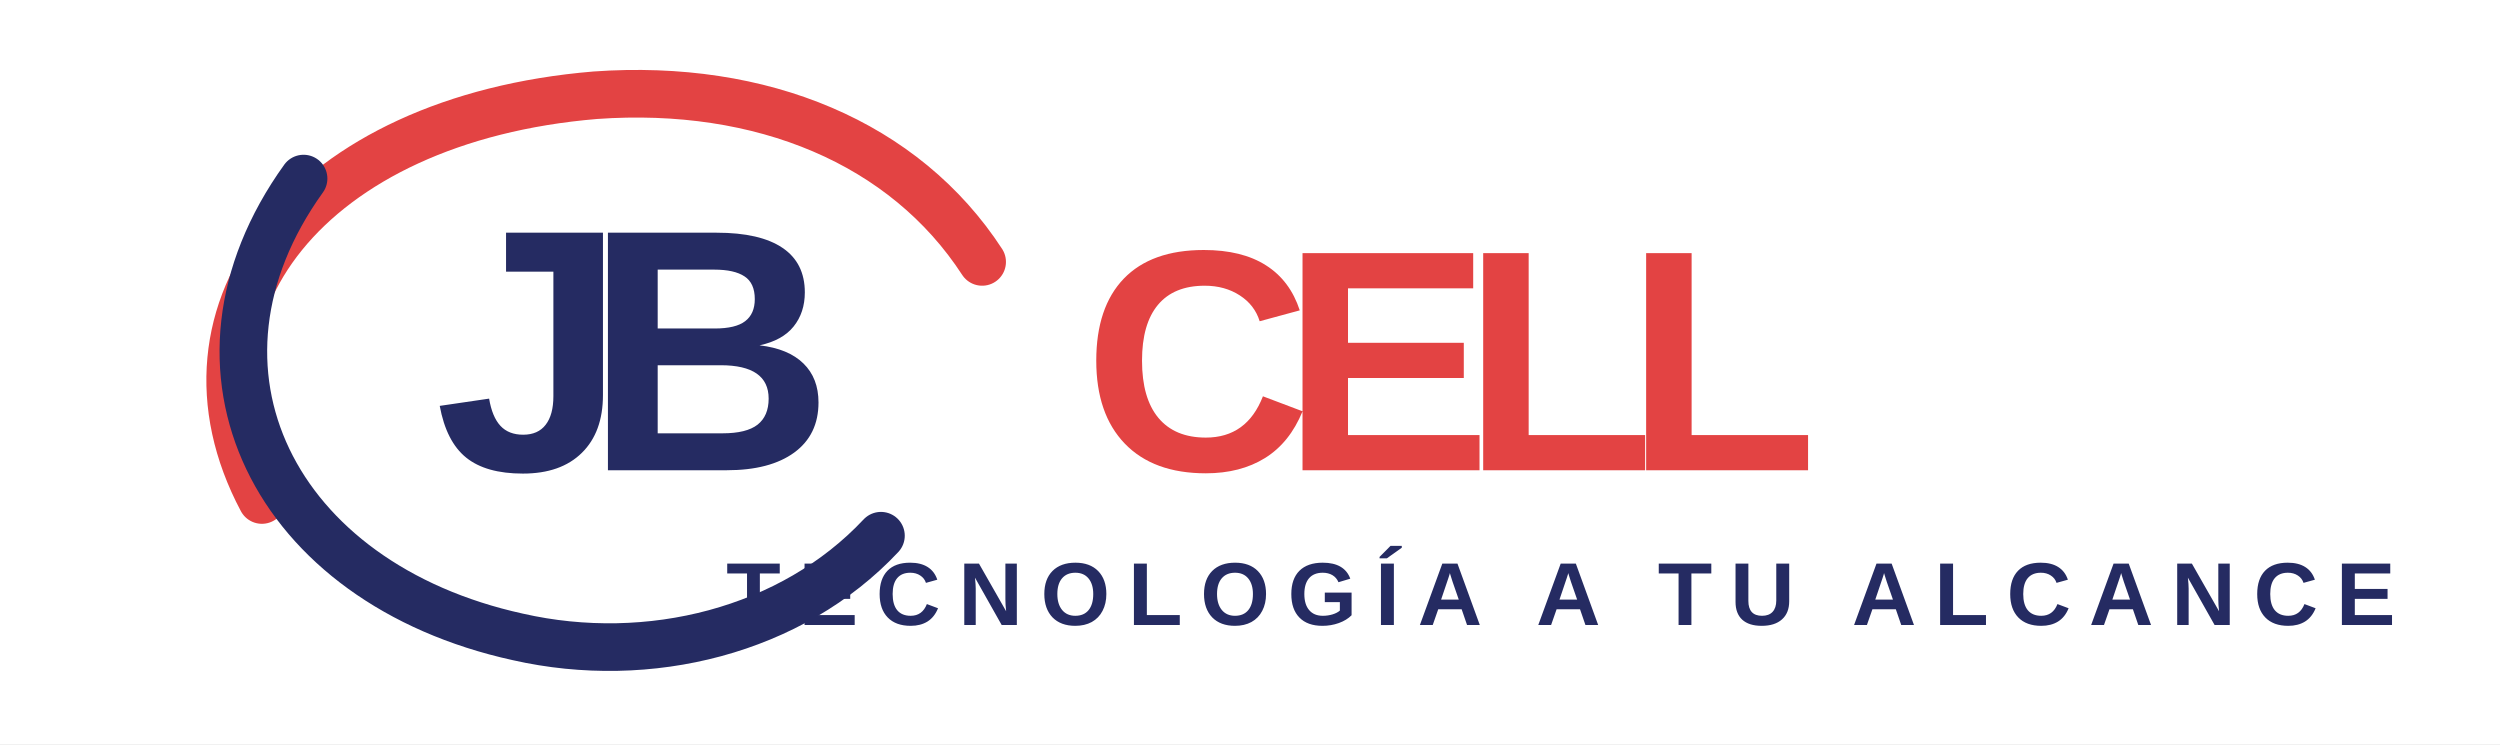
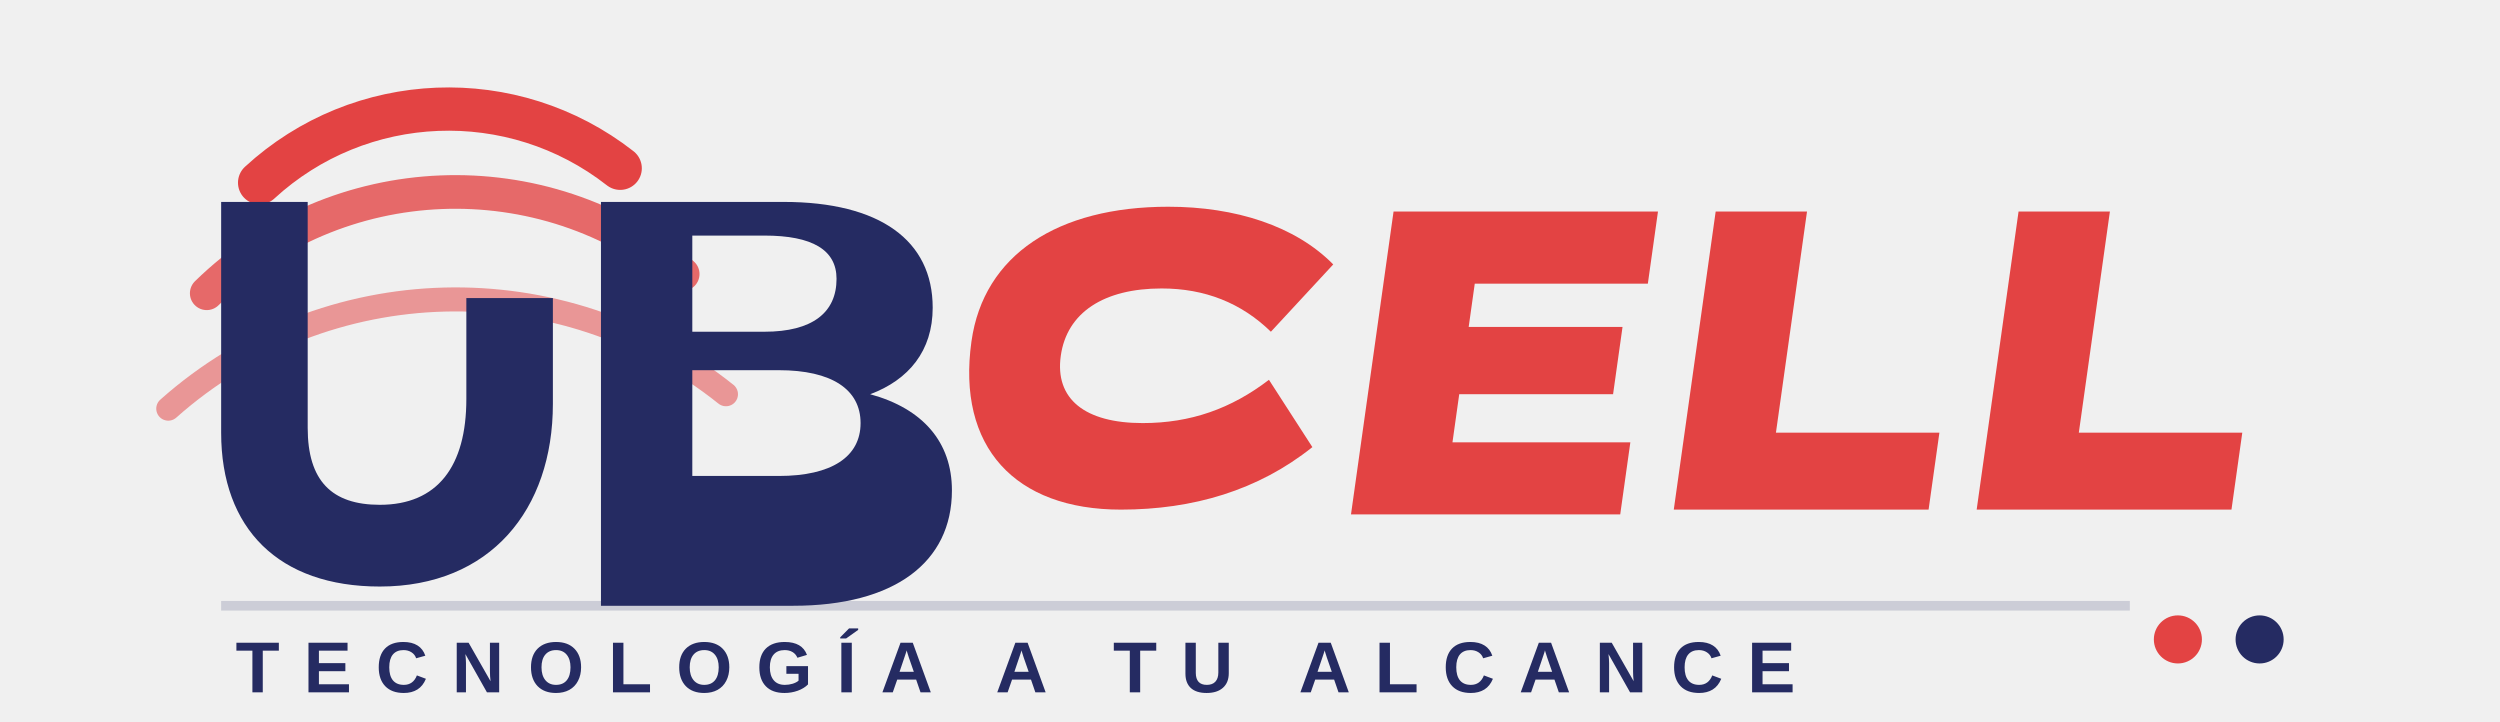
- <svg xmlns="http://www.w3.org/2000/svg" viewBox="0 0 420 125" role="img" aria-labelledby="title">
-   <rect width="420" height="125" fill="white" />
-   <path d="M44 84C27 52 52 20 100 16c28-2 52 8 65 28" fill="none" stroke="#e34343" stroke-width="8" stroke-linecap="round" />
-   <path d="M51 30c-23 32-5 68 36 77 22 5 46-1 61-17" fill="none" stroke="#252b62" stroke-width="8" stroke-linecap="round" />
-   <text x="73" y="79" fill="#252b62" font-family="Arial Black, Arial, sans-serif" font-size="58" font-weight="900" letter-spacing="-7">JB</text>
-   <text x="182" y="79" fill="#e34343" font-family="Arial Black, Arial, sans-serif" font-size="53" font-weight="900" letter-spacing="-5">CELL</text>
-   <text x="122" y="105" fill="#252b62" font-family="Arial, sans-serif" font-size="15" font-weight="700" letter-spacing="3">TECNOLOGÍA A TU ALCANCE</text>
+ <svg xmlns="http://www.w3.org/2000/svg" viewBox="0 0 520 150" role="img" aria-labelledby="title desc">
+   <g id="connection-signal" fill="none" stroke="#e34343" stroke-linecap="round">
+     <path d="M54 38a58 58 0 0 1 75-3" stroke-width="9" />
+     <path d="M43 61a74 74 0 0 1 99-4" stroke-width="7" opacity=".78" />
+     <path d="M35 85a90 90 0 0 1 116-3" stroke-width="5" opacity=".52" />
+   </g>
+   <g transform="translate(46 42)">
+     <path d="M0 0h18v47c0 11 5 16 15 16 12 0 18-8 18-22V20h18v22c0 22-13 38-36 38C12 80 0 68 0 48Z" fill="#252b62" />
+     <path d="M79 0h38c20 0 31 8 31 22 0 9-5 15-13 18 11 3 17 10 17 20 0 15-12 24-33 24H79Zm34 27c10 0 15-4 15-11 0-6-5-9-15-9H98v20Zm3 30c11 0 17-4 17-11 0-7-6-11-17-11H98v22Z" fill="#252b62" />
+   </g>
+   <g transform="translate(206 43) skewX(-8)">
+     <path d="M0 28C0 10 14 0 37 0c14 0 27 4 36 12l-11 14c-7-6-15-9-24-9-12 0-19 5-19 14s7 14 19 14c10 0 18-3 25-9l11 14c-10 9-23 13-38 13C14 63 0 50 0 28Z" fill="#e34343" />
+     <path d="M84 1h55v15h-36v9h32v14h-32v10h37v15H84Z" fill="#e34343" />
+     <path d="M151 1h19v46h34v16h-53Z" fill="#e34343" />
+     <path d="M214 1h19v46h34v16h-53Z" fill="#e34343" />
+   </g>
+   <path d="M46 126h397" stroke="#252b62" stroke-width="2" opacity=".18" />
+   <text x="49" y="144" fill="#252b62" font-family="Arial, Helvetica, sans-serif" font-size="15" font-weight="800" letter-spacing="5">TECNOLOGÍA A TU ALCANCE</text>
+   <circle cx="453" cy="133" r="5" fill="#e34343" />
+   <circle cx="470" cy="133" r="5" fill="#252b62" />
</svg>
